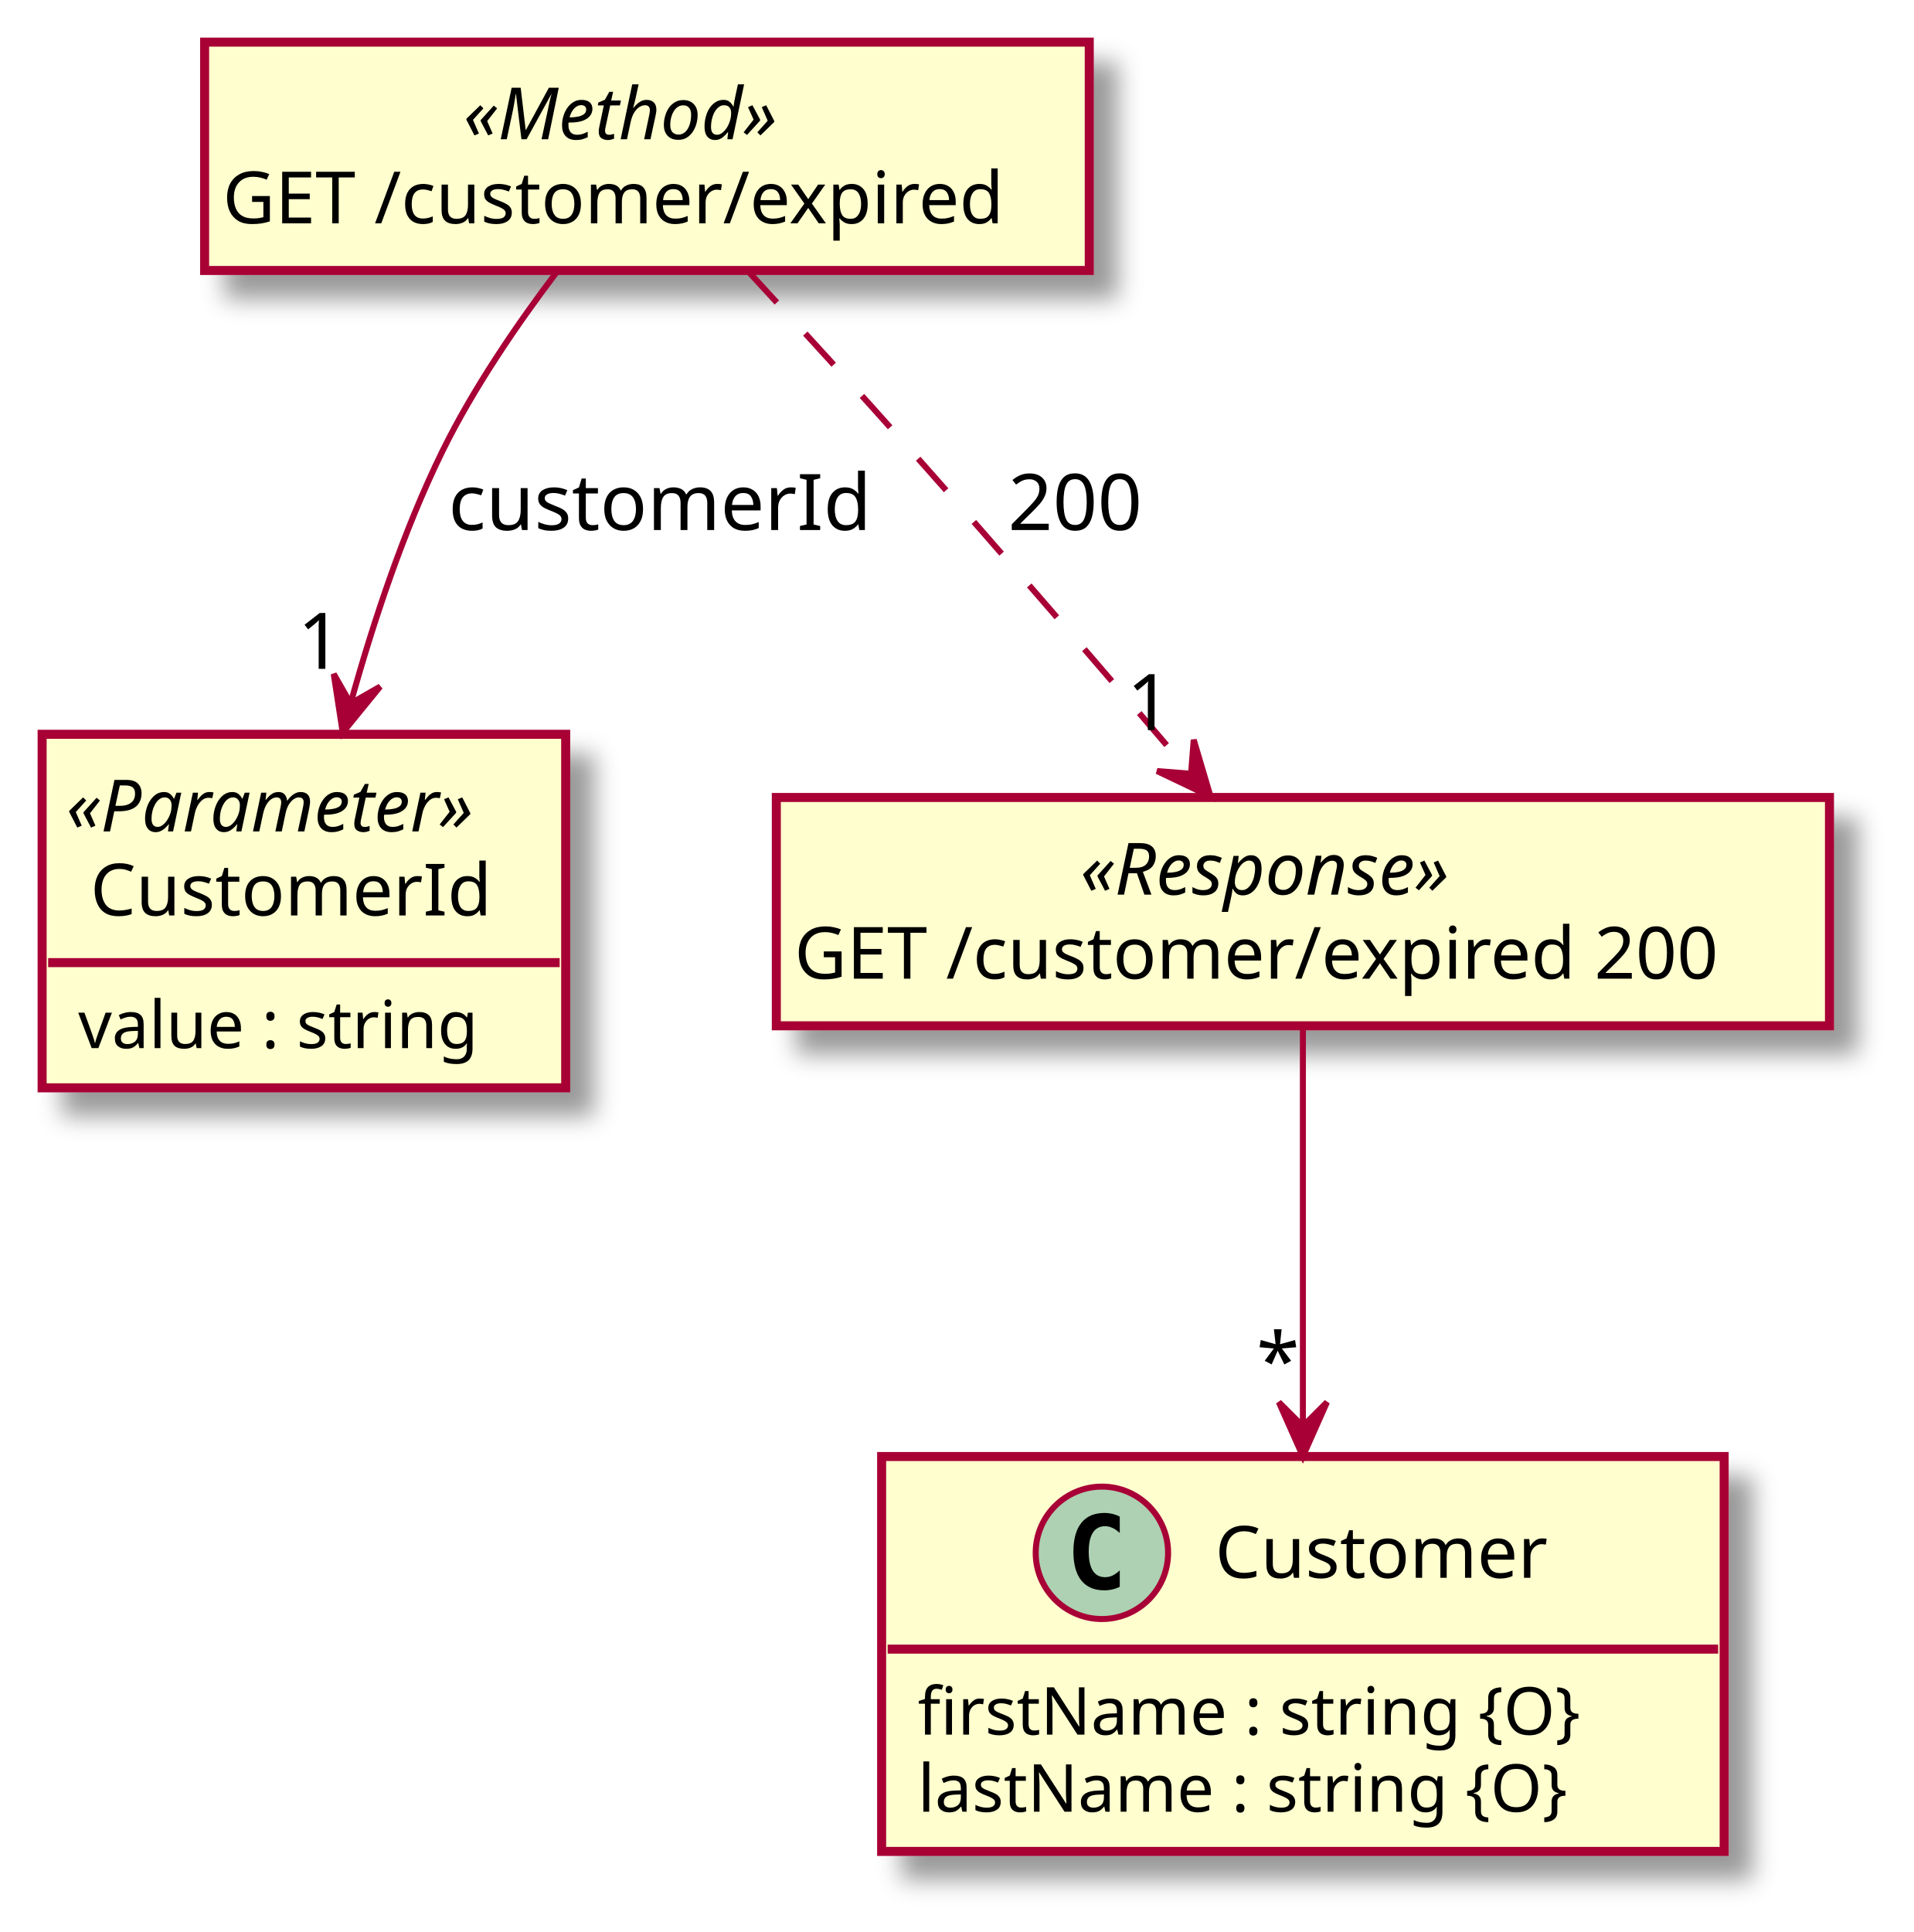
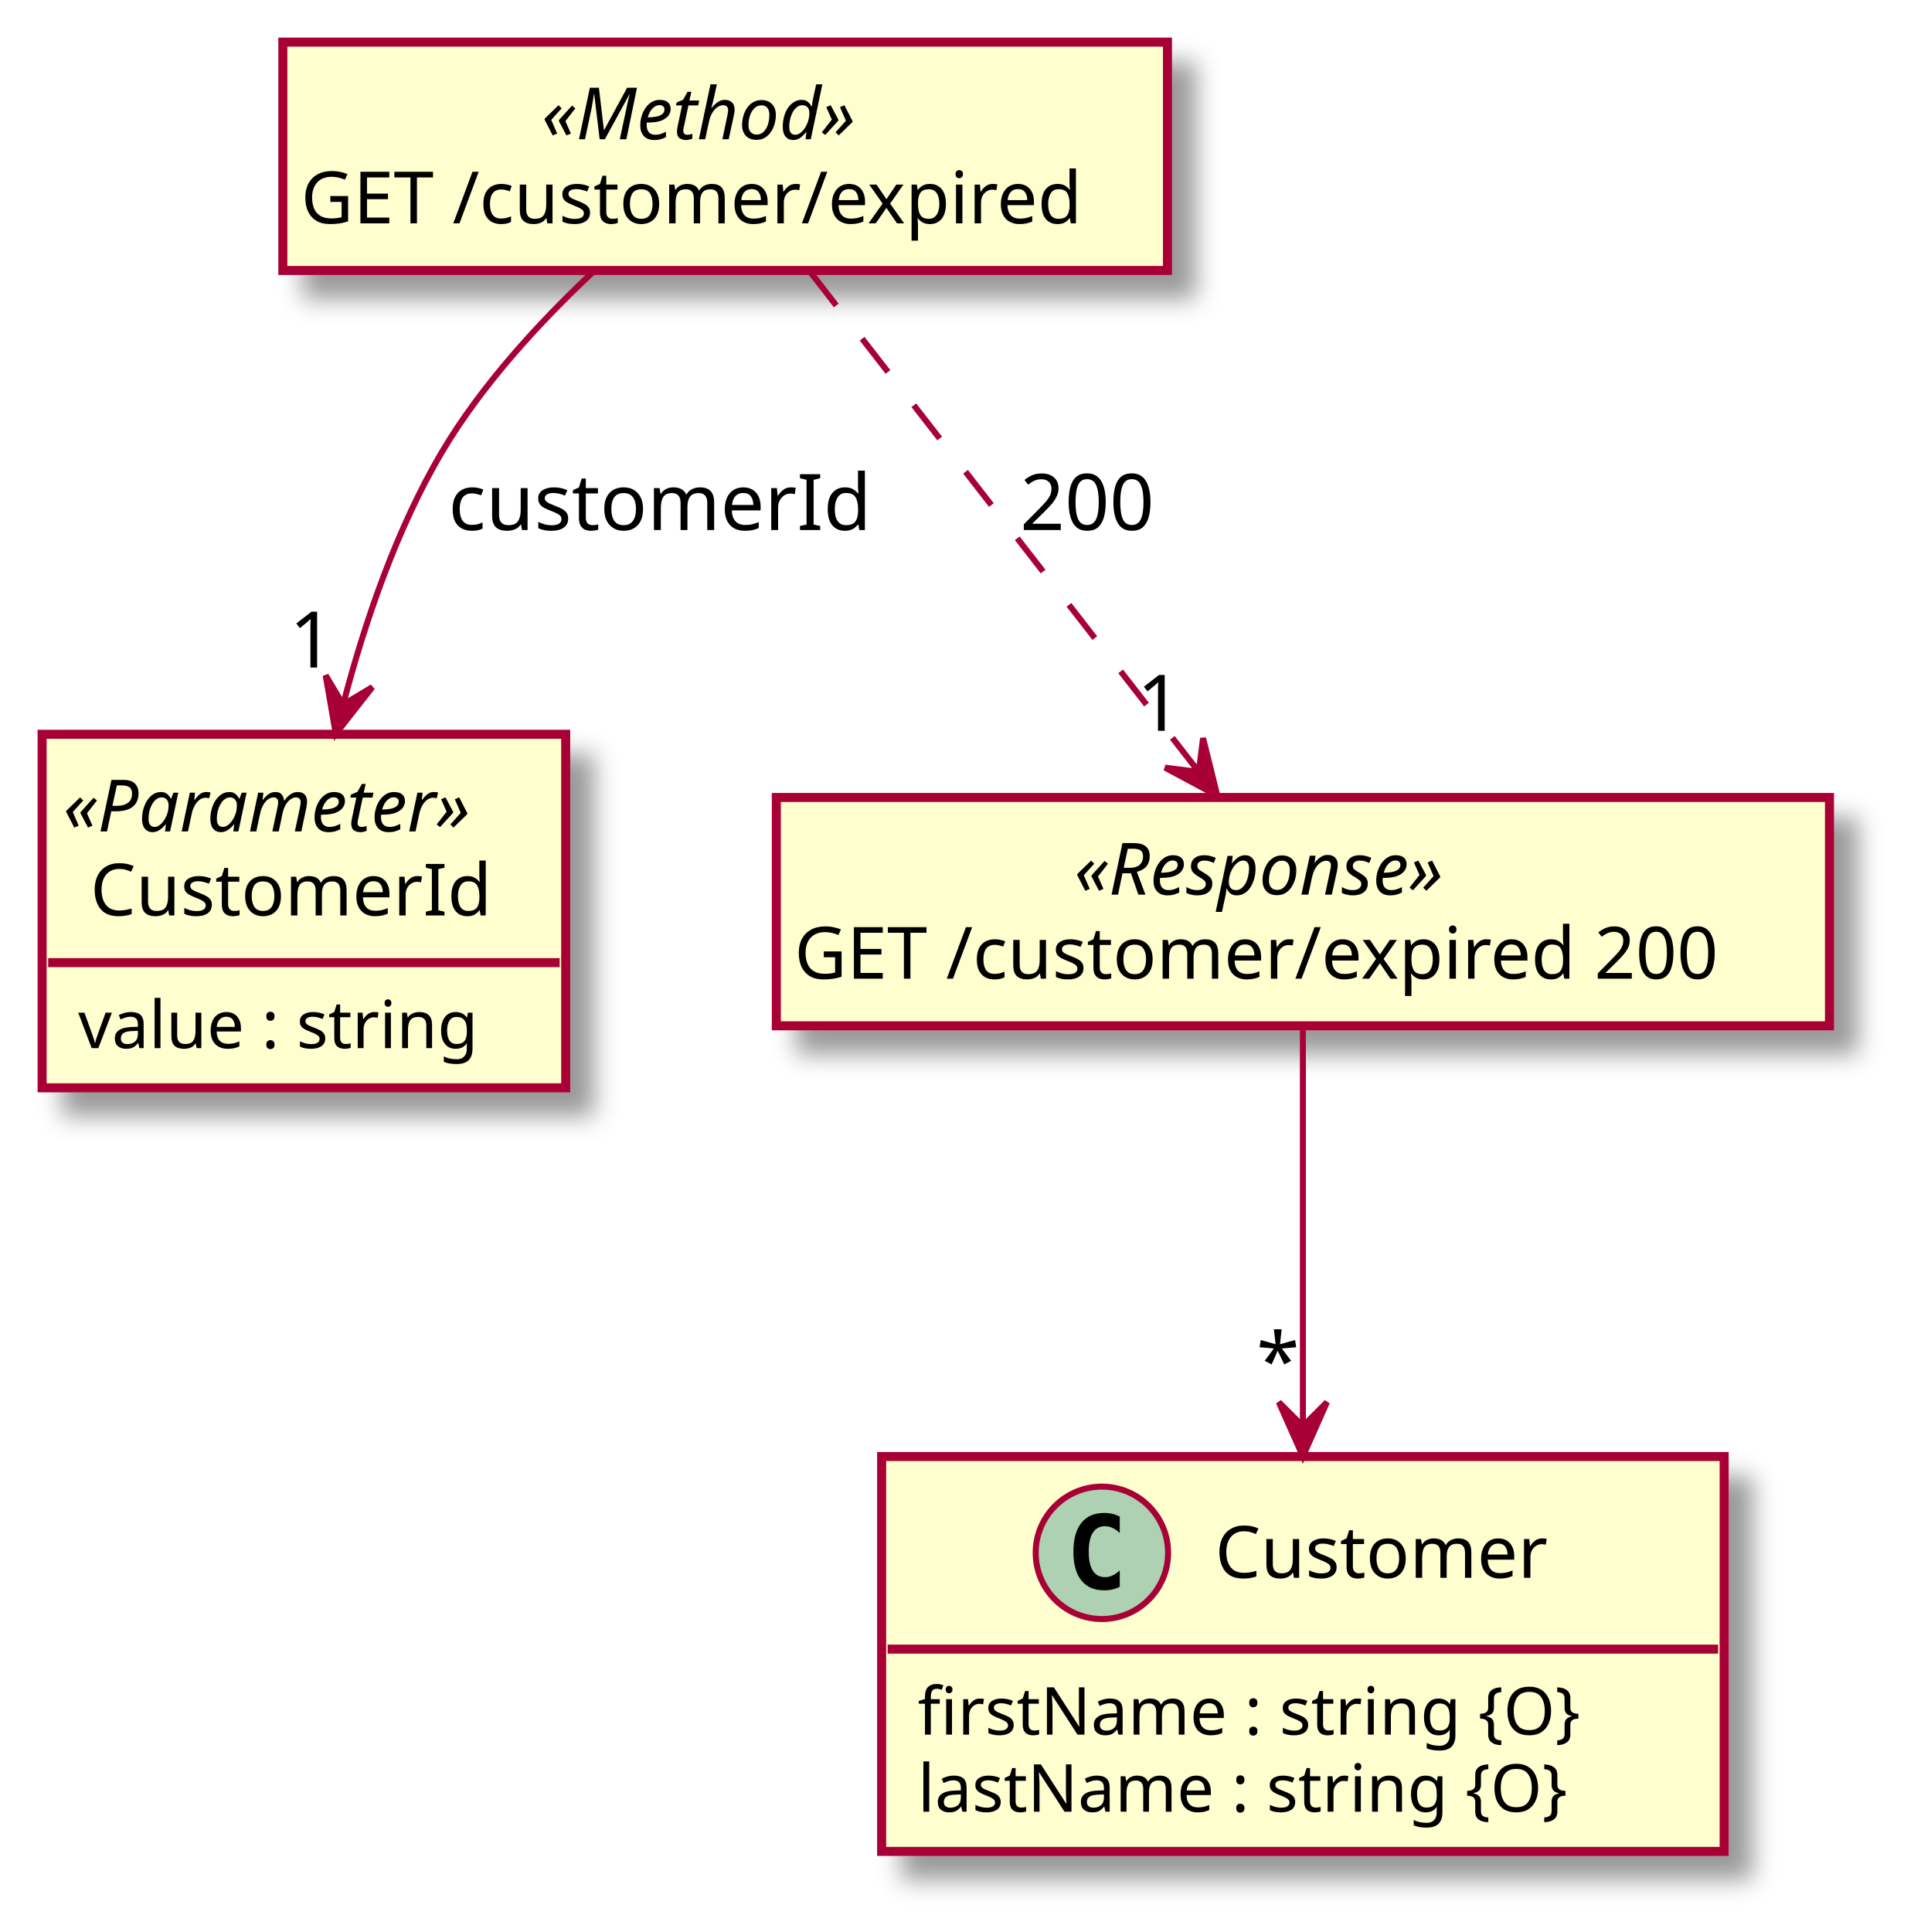
<svg xmlns="http://www.w3.org/2000/svg" contentScriptType="application/ecmascript" contentStyleType="text/css" height="321px" preserveAspectRatio="none" style="width:318px;height:321px;" version="1.1" viewBox="0 0 318 321" width="318px" zoomAndPan="magnify">
  <defs>
    <filter height="300%" id="f11zgugamzq2vo" width="300%" x="-1" y="-1">
      <feGaussianBlur result="blurOut" stdDeviation="2.0" />
      <feColorMatrix in="blurOut" result="blurOut2" type="matrix" values="0 0 0 0 0 0 0 0 0 0 0 0 0 0 0 0 0 0 .4 0" />
      <feOffset dx="4.0" dy="4.0" in="blurOut2" result="blurOut3" />
      <feBlend in="SourceGraphic" in2="blurOut3" mode="normal" />
    </filter>
  </defs>
  <g>
    <rect codeLine="8" fill="#FEFECE" filter="url(#f11zgugamzq2vo)" height="65.609" id="Customer" style="stroke:#A80036;stroke-width:1.5;" width="140" x="146.5" y="242" />
    <ellipse cx="183.1" cy="258" fill="#ADD1B2" rx="11" ry="11" style="stroke:#A80036;stroke-width:1.0;" />
-     <path d="M186.069,263.641 Q185.491,263.938 184.85,264.078 Q184.209,264.234 183.506,264.234 Q181.006,264.234 179.678,262.594 Q178.366,260.938 178.366,257.812 Q178.366,254.688 179.678,253.031 Q181.006,251.375 183.506,251.375 Q184.209,251.375 184.85,251.531 Q185.506,251.688 186.069,251.984 L186.069,254.703 Q185.444,254.125 184.85,253.859 Q184.256,253.578 183.631,253.578 Q182.287,253.578 181.6,254.656 Q180.912,255.719 180.912,257.812 Q180.912,259.906 181.6,260.984 Q182.287,262.047 183.631,262.047 Q184.256,262.047 184.85,261.781 Q185.444,261.5 186.069,260.922 L186.069,263.641 Z " fill="#000000" />
+     <path d="M186.069,263.641 Q185.491,263.938 184.85,264.086 Q184.209,264.234 183.506,264.234 Q181.006,264.234 179.686,262.586 Q178.366,260.938 178.366,257.812 Q178.366,254.688 179.686,253.031 Q181.006,251.375 183.506,251.375 Q184.209,251.375 184.858,251.531 Q185.506,251.688 186.069,251.984 L186.069,254.703 Q185.444,254.125 184.85,253.852 Q184.256,253.578 183.631,253.578 Q182.287,253.578 181.6,254.648 Q180.912,255.719 180.912,257.812 Q180.912,259.906 181.6,260.977 Q182.287,262.047 183.631,262.047 Q184.256,262.047 184.85,261.773 Q185.444,261.5 186.069,260.922 L186.069,263.641 Z " fill="#000000" />
    <text fill="#000000" font-family="sans-serif" font-size="12" lengthAdjust="spacing" textLength="60" x="201.9" y="262.154">Customer</text>
    <line style="stroke:#A80036;stroke-width:1.5;" x1="147.5" x2="285.5" y1="274" y2="274" />
    <text fill="#000000" font-family="sans-serif" font-size="11" lengthAdjust="spacing" textLength="128" x="152.5" y="288.21">firstName : string {O}</text>
    <text fill="#000000" font-family="sans-serif" font-size="11" lengthAdjust="spacing" textLength="126" x="152.5" y="301.015">lastName : string {O}</text>
    <rect codeLine="13" fill="#FEFECE" filter="url(#f11zgugamzq2vo)" height="58.742" id="CustomerId" style="stroke:#A80036;stroke-width:1.5;" width="87" x="7" y="122" />
-     <text fill="#000000" font-family="sans-serif" font-size="12" font-style="italic" lengthAdjust="spacing" textLength="79" x="11" y="138.139">«Parameter»</text>
+     <text fill="#000000" font-family="sans-serif" font-size="12" font-style="italic" lengthAdjust="spacing" textLength="80" x="10.5" y="138.139">«Parameter»</text>
    <text fill="#000000" font-family="sans-serif" font-size="12" lengthAdjust="spacing" textLength="71" x="15" y="152.107">CustomerId</text>
    <line style="stroke:#A80036;stroke-width:1.5;" x1="8" x2="93" y1="159.938" y2="159.938" />
    <text fill="#000000" font-family="sans-serif" font-size="11" lengthAdjust="spacing" textLength="75" x="13" y="174.148">value : string</text>
-     <rect codeLine="17" fill="#FEFECE" filter="url(#f11zgugamzq2vo)" height="37.938" id="GET /customer/expired" style="stroke:#A80036;stroke-width:1.5;" width="147" x="34" y="7" />
-     <text fill="#000000" font-family="sans-serif" font-size="12" font-style="italic" lengthAdjust="spacing" textLength="61" x="77" y="23.139">«Method»</text>
-     <text fill="#000000" font-family="sans-serif" font-size="12" lengthAdjust="spacing" textLength="141" x="37" y="37.107">GET /customer/expired</text>
+     <rect codeLine="17" fill="#FEFECE" filter="url(#f11zgugamzq2vo)" height="37.938" id="GET /customer/expired" style="stroke:#A80036;stroke-width:1.5;" width="147" x="47" y="7" />
+     <text fill="#000000" font-family="sans-serif" font-size="12" font-style="italic" lengthAdjust="spacing" textLength="61" x="90" y="23.139">«Method»</text>
+     <text fill="#000000" font-family="sans-serif" font-size="12" lengthAdjust="spacing" textLength="141" x="50" y="37.107">GET /customer/expired</text>
    <rect codeLine="20" fill="#FEFECE" filter="url(#f11zgugamzq2vo)" height="37.938" id="GET /customer/expired 200" style="stroke:#A80036;stroke-width:1.5;" width="175" x="129" y="132.5" />
-     <text fill="#000000" font-family="sans-serif" font-size="12" font-style="italic" lengthAdjust="spacing" textLength="74" x="179.5" y="148.639">«Response»</text>
+     <text fill="#000000" font-family="sans-serif" font-size="12" font-style="italic" lengthAdjust="spacing" textLength="76" x="178.5" y="148.639">«Response»</text>
    <text fill="#000000" font-family="sans-serif" font-size="12" lengthAdjust="spacing" textLength="169" x="132" y="162.607">GET /customer/expired 200</text>
-     <path codeLine="23" d="M92.45,45.27 C85.93,53.89 78.63,64.55 73.5,75 C67.05,88.15 61.98,103.48 58.26,116.87 " fill="none" id="GET /customer/expired-to-CustomerId" style="stroke:#A80036;stroke-width:1.0;" />
-     <polygon fill="#A80036" points="56.95,121.71,63.173,114.076,58.263,116.885,55.454,111.975,56.95,121.71" style="stroke:#A80036;stroke-width:1.0;" />
+     <path codeLine="23" d="M98.461,45.262 C89.642,53.551 80.044,63.965 73.5,75 C65.906,87.806 60.614,103.342 57.04,116.984 " fill="none" id="GET /customer/expired-to-CustomerId" style="stroke:#A80036;stroke-width:1.0;" />
+     <polygon fill="#A80036" points="55.799,121.916,61.874,114.164,57.019,117.067,54.116,112.212,55.799,121.916" style="stroke:#A80036;stroke-width:1.0;" />
    <text fill="#000000" font-family="sans-serif" font-size="13" lengthAdjust="spacing" textLength="72" x="74.5" y="88.067">customerId</text>
-     <text fill="#000000" font-family="sans-serif" font-size="13" lengthAdjust="spacing" textLength="8" x="49.455" y="111.126">1</text>
-     <path codeLine="25" d="M216.5,170.69 C216.5,188.1 216.5,214.87 216.5,236.8 " fill="none" id="GET /customer/expired 200-to-Customer" style="stroke:#A80036;stroke-width:1.0;" />
+     <text fill="#000000" font-family="sans-serif" font-size="13" lengthAdjust="spacing" textLength="8" x="48.083" y="110.913">1</text>
+     <path codeLine="25" d="M216.5,170.69 C216.5,188.095 216.5,214.868 216.5,236.797 " fill="none" id="GET /customer/expired 200-to-Customer" style="stroke:#A80036;stroke-width:1.0;" />
    <polygon fill="#A80036" points="216.5,241.97,220.5,232.97,216.5,236.97,212.5,232.97,216.5,241.97" style="stroke:#A80036;stroke-width:1.0;" />
    <text fill="#000000" font-family="sans-serif" font-size="13" lengthAdjust="spacing" textLength="7" x="208.778" y="230.732">*</text>
-     <path codeLine="27" d="M124.35,45.11 C132.6,54.05 142.64,65.03 151.5,75 C167.25,92.73 184.77,113.12 197.65,128.24 " fill="none" id="GET /customer/expired-to-GET /customer/expired 200" style="stroke:#A80036;stroke-width:1.0;stroke-dasharray:7.0,7.0;" />
-     <polygon fill="#A80036" points="201.16,132.36,198.36,122.917,197.914,128.557,192.275,128.111,201.16,132.36" style="stroke:#A80036;stroke-width:1.0;" />
-     <text fill="#000000" font-family="sans-serif" font-size="13" lengthAdjust="spacing" textLength="24" x="167.5" y="88.067">200</text>
-     <text fill="#000000" font-family="sans-serif" font-size="13" lengthAdjust="spacing" textLength="8" x="187.237" y="121.298">1</text>
+     <path codeLine="27" d="M134.665,45.223 C151.823,67.296 180.716,104.466 199.181,128.22 " fill="none" id="GET /customer/expired-to-GET /customer/expired 200" style="stroke:#A80036;stroke-width:1.0;stroke-dasharray:7.0,7.0;" />
+     <polygon fill="#A80036" points="202.277,132.202,199.913,122.641,199.209,128.254,193.596,127.55,202.277,132.202" style="stroke:#A80036;stroke-width:1.0;" />
+     <text fill="#000000" font-family="sans-serif" font-size="13" lengthAdjust="spacing" textLength="24" x="169.5" y="88.067">200</text>
+     <text fill="#000000" font-family="sans-serif" font-size="13" lengthAdjust="spacing" textLength="8" x="188.924" y="121.426">1</text>
  </g>
</svg>
